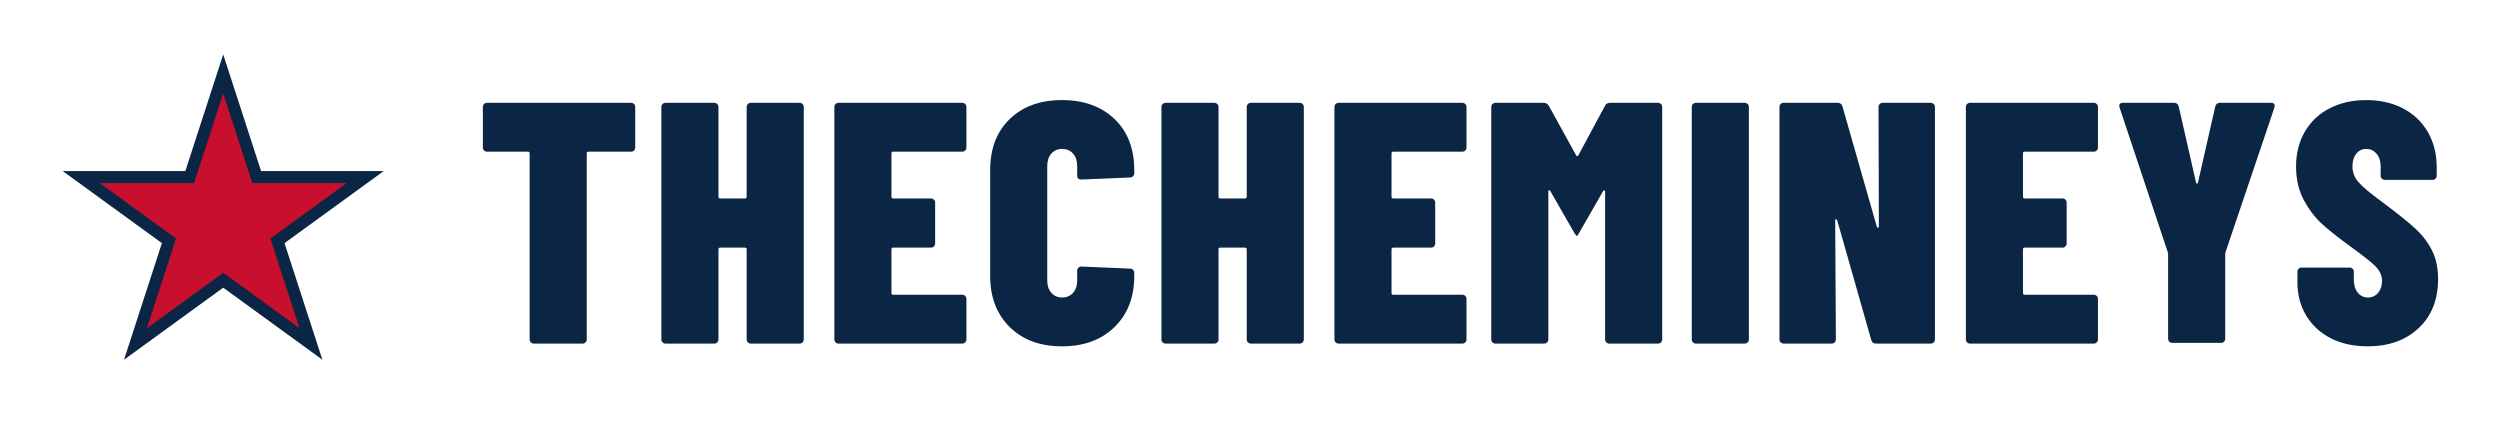
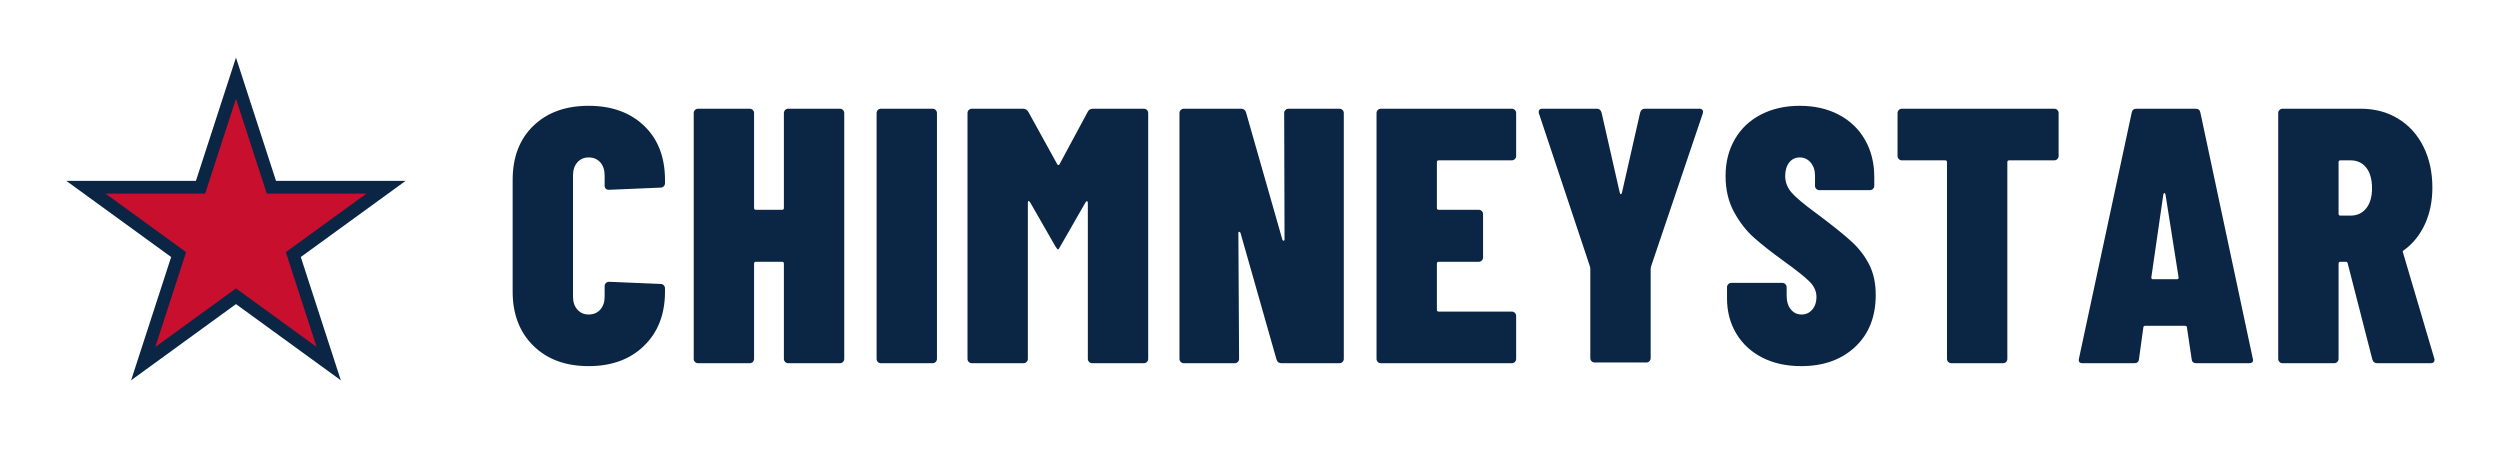
- <svg xmlns="http://www.w3.org/2000/svg" viewBox="-185.0 -999.0 7269.0 1298.0" width="7269" height="1298">
+ <svg xmlns="http://www.w3.org/2000/svg" viewBox="-185.0 -999.0 6876.0 1298.0" width="6876" height="1298">
  <path d="M464.0,-784.0 L561.4,-484.1 L876.8,-484.1 L621.7,-298.8 L719.1,1.1 L464.0,-184.2 L208.9,1.1 L306.3,-298.8 L51.2,-484.1 L366.6,-484.1 Z" fill="#c8102e" stroke="#0b2545" stroke-width="35.0" stroke-linejoin="miter" />
-   <path d="M1662.0 -688V-570Q1662.0 -565 1658.5 -561.5Q1655.0 -558 1650.0 -558H1526.0Q1521.0 -558 1521.0 -553V-12Q1521.0 -7 1517.5 -3.5Q1514.0 0 1509.0 0H1367.0Q1362.0 0 1358.5 -3.5Q1355.0 -7 1355.0 -12V-553Q1355.0 -558 1350.0 -558H1231.0Q1226.0 -558 1222.5 -561.5Q1219.0 -565 1219.0 -570V-688Q1219.0 -693 1222.5 -696.5Q1226.0 -700 1231.0 -700H1650.0Q1655.0 -700 1658.5 -696.5Q1662.0 -693 1662.0 -688ZM1998.0 -700H2140.0Q2145.0 -700 2148.5 -696.5Q2152.0 -693 2152.0 -688V-12Q2152.0 -7 2148.5 -3.5Q2145.0 0 2140.0 0H1998.0Q1993.0 0 1989.5 -3.5Q1986.0 -7 1986.0 -12V-274Q1986.0 -279 1981.0 -279H1909.0Q1904.0 -279 1904.0 -274V-12Q1904.0 -7 1900.5 -3.5Q1897.0 0 1892.0 0H1750.0Q1745.0 0 1741.5 -3.5Q1738.0 -7 1738.0 -12V-688Q1738.0 -693 1741.5 -696.5Q1745.0 -700 1750.0 -700H1892.0Q1897.0 -700 1900.5 -696.5Q1904.0 -693 1904.0 -688V-427Q1904.0 -422 1909.0 -422H1981.0Q1986.0 -422 1986.0 -427V-688Q1986.0 -693 1989.5 -696.5Q1993.0 -700 1998.0 -700ZM2613.0 -558H2412.0Q2407.0 -558 2407.0 -553V-427Q2407.0 -422 2412.0 -422H2522.0Q2527.0 -422 2530.5 -418.5Q2534.0 -415 2534.0 -410V-291Q2534.0 -286 2530.5 -282.5Q2527.0 -279 2522.0 -279H2412.0Q2407.0 -279 2407.0 -274V-147Q2407.0 -142 2412.0 -142H2613.0Q2618.0 -142 2621.5 -138.5Q2625.0 -135 2625.0 -130V-12Q2625.0 -7 2621.5 -3.5Q2618.0 0 2613.0 0H2253.0Q2248.0 0 2244.5 -3.5Q2241.0 -7 2241.0 -12V-688Q2241.0 -693 2244.5 -696.5Q2248.0 -700 2253.0 -700H2613.0Q2618.0 -700 2621.5 -696.5Q2625.0 -693 2625.0 -688V-570Q2625.0 -565 2621.5 -561.5Q2618.0 -558 2613.0 -558ZM2694.0 -197V-504Q2694.0 -598 2751.0 -653.0Q2808.0 -708 2903.0 -708Q2998.0 -708 3055.5 -653.0Q3113.0 -598 3113.0 -504V-495Q3113.0 -490 3109.5 -486.5Q3106.0 -483 3101.0 -483L2959.0 -477Q2947.0 -477 2947.0 -489V-516Q2947.0 -539 2935.0 -552.5Q2923.0 -566 2903.0 -566Q2884.0 -566 2872.0 -552.5Q2860.0 -539 2860.0 -516V-183Q2860.0 -161 2872.0 -147.5Q2884.0 -134 2903.0 -134Q2923.0 -134 2935.0 -147.5Q2947.0 -161 2947.0 -183V-212Q2947.0 -217 2950.5 -220.5Q2954.0 -224 2959.0 -224L3101.0 -218Q3106.0 -218 3109.5 -214.5Q3113.0 -211 3113.0 -206V-197Q3113.0 -104 3055.5 -48.0Q2998.0 8 2903.0 8Q2808.0 8 2751.0 -48.0Q2694.0 -104 2694.0 -197ZM3452.0 -700H3594.0Q3599.0 -700 3602.5 -696.5Q3606.0 -693 3606.0 -688V-12Q3606.0 -7 3602.5 -3.5Q3599.0 0 3594.0 0H3452.0Q3447.0 0 3443.5 -3.5Q3440.0 -7 3440.0 -12V-274Q3440.0 -279 3435.0 -279H3363.0Q3358.0 -279 3358.0 -274V-12Q3358.0 -7 3354.5 -3.5Q3351.0 0 3346.0 0H3204.0Q3199.0 0 3195.5 -3.5Q3192.0 -7 3192.0 -12V-688Q3192.0 -693 3195.5 -696.5Q3199.0 -700 3204.0 -700H3346.0Q3351.0 -700 3354.5 -696.5Q3358.0 -693 3358.0 -688V-427Q3358.0 -422 3363.0 -422H3435.0Q3440.0 -422 3440.0 -427V-688Q3440.0 -693 3443.5 -696.5Q3447.0 -700 3452.0 -700ZM4067.0 -558H3866.0Q3861.0 -558 3861.0 -553V-427Q3861.0 -422 3866.0 -422H3976.0Q3981.0 -422 3984.5 -418.5Q3988.0 -415 3988.0 -410V-291Q3988.0 -286 3984.5 -282.5Q3981.0 -279 3976.0 -279H3866.0Q3861.0 -279 3861.0 -274V-147Q3861.0 -142 3866.0 -142H4067.0Q4072.0 -142 4075.5 -138.5Q4079.0 -135 4079.0 -130V-12Q4079.0 -7 4075.5 -3.5Q4072.0 0 4067.0 0H3707.0Q3702.0 0 3698.5 -3.5Q3695.0 -7 3695.0 -12V-688Q3695.0 -693 3698.5 -696.5Q3702.0 -700 3707.0 -700H4067.0Q4072.0 -700 4075.5 -696.5Q4079.0 -693 4079.0 -688V-570Q4079.0 -565 4075.5 -561.5Q4072.0 -558 4067.0 -558ZM4497.0 -700H4636.0Q4641.0 -700 4644.5 -696.5Q4648.0 -693 4648.0 -688V-12Q4648.0 -7 4644.5 -3.5Q4641.0 0 4636.0 0H4494.0Q4489.0 0 4485.5 -3.5Q4482.0 -7 4482.0 -12V-441Q4482.0 -445 4480.0 -445.5Q4478.0 -446 4476.0 -443L4406.0 -321Q4402.0 -313 4400.0 -313Q4398.0 -313 4393.0 -321L4323.0 -443Q4321.0 -446 4319.0 -446.0Q4317.0 -446 4317.0 -442V-12Q4317.0 -7 4313.5 -3.5Q4310.0 0 4305.0 0H4163.0Q4158.0 0 4154.5 -3.5Q4151.0 -7 4151.0 -12V-688Q4151.0 -693 4154.5 -696.5Q4158.0 -700 4163.0 -700H4303.0Q4313.0 -700 4318.0 -692L4398.0 -547Q4401.0 -543 4404.0 -547L4482.0 -692Q4486.0 -700 4497.0 -700ZM4734.0 -12V-688Q4734.0 -693 4737.5 -696.5Q4741.0 -700 4746.0 -700H4888.0Q4893.0 -700 4896.5 -696.5Q4900.0 -693 4900.0 -688V-12Q4900.0 -7 4896.5 -3.5Q4893.0 0 4888.0 0H4746.0Q4741.0 0 4737.5 -3.5Q4734.0 -7 4734.0 -12ZM5289.0 -700H5429.0Q5434.0 -700 5437.5 -696.5Q5441.0 -693 5441.0 -688V-12Q5441.0 -7 5437.5 -3.5Q5434.0 0 5429.0 0H5270.0Q5259.0 0 5256.0 -10L5157.0 -358Q5156.0 -361 5153.5 -361.5Q5151.0 -362 5151.0 -358L5153.0 -12Q5153.0 -7 5149.5 -3.5Q5146.0 0 5141.0 0H5001.0Q4996.0 0 4992.5 -3.5Q4989.0 -7 4989.0 -12V-688Q4989.0 -693 4992.5 -696.5Q4996.0 -700 5001.0 -700H5158.0Q5169.0 -700 5172.0 -690L5272.0 -340Q5273.0 -337 5275.5 -337.0Q5278.0 -337 5278.0 -341L5277.0 -688Q5277.0 -693 5280.5 -696.5Q5284.0 -700 5289.0 -700ZM5903.0 -558H5702.0Q5697.0 -558 5697.0 -553V-427Q5697.0 -422 5702.0 -422H5812.0Q5817.0 -422 5820.5 -418.5Q5824.0 -415 5824.0 -410V-291Q5824.0 -286 5820.5 -282.5Q5817.0 -279 5812.0 -279H5702.0Q5697.0 -279 5697.0 -274V-147Q5697.0 -142 5702.0 -142H5903.0Q5908.0 -142 5911.5 -138.5Q5915.0 -135 5915.0 -130V-12Q5915.0 -7 5911.5 -3.5Q5908.0 0 5903.0 0H5543.0Q5538.0 0 5534.5 -3.5Q5531.0 -7 5531.0 -12V-688Q5531.0 -693 5534.5 -696.5Q5538.0 -700 5543.0 -700H5903.0Q5908.0 -700 5911.5 -696.5Q5915.0 -693 5915.0 -688V-570Q5915.0 -565 5911.5 -561.5Q5908.0 -558 5903.0 -558ZM6119.0 -14V-260L6118.0 -266L5978.0 -686Q5977.0 -688 5977.0 -691Q5977.0 -700 5987.0 -700H6137.0Q6147.0 -700 6150.0 -689L6200.0 -469Q6201.0 -465 6203.0 -465.0Q6205.0 -465 6206.0 -469L6256.0 -689Q6259.0 -700 6269.0 -700H6419.0Q6425.0 -700 6427.5 -696.5Q6430.0 -693 6428.0 -686L6286.0 -266L6285.0 -260V-14Q6285.0 -9 6281.5 -5.5Q6278.0 -2 6273.0 -2H6131.0Q6126.0 -2 6122.5 -5.5Q6119.0 -9 6119.0 -14ZM6495.0 -178V-209Q6495.0 -214 6498.5 -217.5Q6502.0 -221 6507.0 -221H6647.0Q6652.0 -221 6655.5 -217.5Q6659.0 -214 6659.0 -209V-186Q6659.0 -162 6670.5 -148.0Q6682.0 -134 6700.0 -134Q6718.0 -134 6729.5 -147.5Q6741.0 -161 6741.0 -182Q6741.0 -205 6723.0 -223.5Q6705.0 -242 6651.0 -281Q6601.0 -317 6569.0 -345.5Q6537.0 -374 6514.0 -416.5Q6491.0 -459 6491.0 -515Q6491.0 -572 6516.5 -616.0Q6542.0 -660 6588.5 -684.0Q6635.0 -708 6695.0 -708Q6756.0 -708 6802.5 -683.5Q6849.0 -659 6874.5 -614.5Q6900.0 -570 6900.0 -512V-488Q6900.0 -483 6896.5 -479.5Q6893.0 -476 6888.0 -476H6749.0Q6744.0 -476 6740.5 -479.5Q6737.0 -483 6737.0 -488V-516Q6737.0 -538 6725.0 -552.0Q6713.0 -566 6695.0 -566Q6677.0 -566 6666.0 -552.0Q6655.0 -538 6655.0 -515Q6655.0 -490 6672.0 -470.0Q6689.0 -450 6741.0 -412Q6804.0 -365 6836.0 -336.0Q6868.0 -307 6886.0 -271.5Q6904.0 -236 6904.0 -188Q6904.0 -98 6847.5 -45.0Q6791.0 8 6699.0 8Q6638.0 8 6592.0 -15.5Q6546.0 -39 6520.5 -81.5Q6495.0 -124 6495.0 -178Z" fill="#0b2545" />
+   <path d="M1225.0 -197V-504Q1225.0 -598 1282.0 -653.0Q1339.0 -708 1434.0 -708Q1529.0 -708 1586.5 -653.0Q1644.0 -598 1644.0 -504V-495Q1644.0 -490 1640.5 -486.5Q1637.0 -483 1632.0 -483L1490.0 -477Q1478.0 -477 1478.0 -489V-516Q1478.0 -539 1466.0 -552.5Q1454.0 -566 1434.0 -566Q1415.0 -566 1403.0 -552.5Q1391.0 -539 1391.0 -516V-183Q1391.0 -161 1403.0 -147.5Q1415.0 -134 1434.0 -134Q1454.0 -134 1466.0 -147.5Q1478.0 -161 1478.0 -183V-212Q1478.0 -217 1481.5 -220.5Q1485.0 -224 1490.0 -224L1632.0 -218Q1637.0 -218 1640.5 -214.5Q1644.0 -211 1644.0 -206V-197Q1644.0 -104 1586.5 -48.0Q1529.0 8 1434.0 8Q1339.0 8 1282.0 -48.0Q1225.0 -104 1225.0 -197ZM1983.0 -700H2125.0Q2130.0 -700 2133.5 -696.5Q2137.0 -693 2137.0 -688V-12Q2137.0 -7 2133.5 -3.5Q2130.0 0 2125.0 0H1983.0Q1978.0 0 1974.5 -3.5Q1971.0 -7 1971.0 -12V-274Q1971.0 -279 1966.0 -279H1894.0Q1889.0 -279 1889.0 -274V-12Q1889.0 -7 1885.5 -3.5Q1882.0 0 1877.0 0H1735.0Q1730.0 0 1726.5 -3.5Q1723.0 -7 1723.0 -12V-688Q1723.0 -693 1726.5 -696.5Q1730.0 -700 1735.0 -700H1877.0Q1882.0 -700 1885.5 -696.5Q1889.0 -693 1889.0 -688V-427Q1889.0 -422 1894.0 -422H1966.0Q1971.0 -422 1971.0 -427V-688Q1971.0 -693 1974.5 -696.5Q1978.0 -700 1983.0 -700ZM2226.0 -12V-688Q2226.0 -693 2229.5 -696.5Q2233.0 -700 2238.0 -700H2380.0Q2385.0 -700 2388.5 -696.5Q2392.0 -693 2392.0 -688V-12Q2392.0 -7 2388.5 -3.5Q2385.0 0 2380.0 0H2238.0Q2233.0 0 2229.5 -3.5Q2226.0 -7 2226.0 -12ZM2822.0 -700H2961.0Q2966.0 -700 2969.5 -696.5Q2973.0 -693 2973.0 -688V-12Q2973.0 -7 2969.5 -3.5Q2966.0 0 2961.0 0H2819.0Q2814.0 0 2810.5 -3.5Q2807.0 -7 2807.0 -12V-441Q2807.0 -445 2805.0 -445.5Q2803.0 -446 2801.0 -443L2731.0 -321Q2727.0 -313 2725.0 -313Q2723.0 -313 2718.0 -321L2648.0 -443Q2646.0 -446 2644.0 -446.0Q2642.0 -446 2642.0 -442V-12Q2642.0 -7 2638.5 -3.5Q2635.0 0 2630.0 0H2488.0Q2483.0 0 2479.5 -3.5Q2476.0 -7 2476.0 -12V-688Q2476.0 -693 2479.5 -696.5Q2483.0 -700 2488.0 -700H2628.0Q2638.0 -700 2643.0 -692L2723.0 -547Q2726.0 -543 2729.0 -547L2807.0 -692Q2811.0 -700 2822.0 -700ZM3359.0 -700H3499.0Q3504.0 -700 3507.5 -696.5Q3511.0 -693 3511.0 -688V-12Q3511.0 -7 3507.5 -3.5Q3504.0 0 3499.0 0H3340.0Q3329.0 0 3326.0 -10L3227.0 -358Q3226.0 -361 3223.5 -361.5Q3221.0 -362 3221.0 -358L3223.0 -12Q3223.0 -7 3219.5 -3.5Q3216.0 0 3211.0 0H3071.0Q3066.0 0 3062.5 -3.5Q3059.0 -7 3059.0 -12V-688Q3059.0 -693 3062.5 -696.5Q3066.0 -700 3071.0 -700H3228.0Q3239.0 -700 3242.0 -690L3342.0 -340Q3343.0 -337 3345.5 -337.0Q3348.0 -337 3348.0 -341L3347.0 -688Q3347.0 -693 3350.5 -696.5Q3354.0 -700 3359.0 -700ZM3973.0 -558H3772.0Q3767.0 -558 3767.0 -553V-427Q3767.0 -422 3772.0 -422H3882.0Q3887.0 -422 3890.5 -418.5Q3894.0 -415 3894.0 -410V-291Q3894.0 -286 3890.5 -282.5Q3887.0 -279 3882.0 -279H3772.0Q3767.0 -279 3767.0 -274V-147Q3767.0 -142 3772.0 -142H3973.0Q3978.0 -142 3981.5 -138.5Q3985.0 -135 3985.0 -130V-12Q3985.0 -7 3981.5 -3.5Q3978.0 0 3973.0 0H3613.0Q3608.0 0 3604.5 -3.5Q3601.0 -7 3601.0 -12V-688Q3601.0 -693 3604.5 -696.5Q3608.0 -700 3613.0 -700H3973.0Q3978.0 -700 3981.5 -696.5Q3985.0 -693 3985.0 -688V-570Q3985.0 -565 3981.5 -561.5Q3978.0 -558 3973.0 -558ZM4189.0 -14V-260L4188.0 -266L4048.0 -686Q4047.0 -688 4047.0 -691Q4047.0 -700 4057.0 -700H4207.0Q4217.0 -700 4220.0 -689L4270.0 -469Q4271.0 -465 4273.0 -465.0Q4275.0 -465 4276.0 -469L4326.0 -689Q4329.0 -700 4339.0 -700H4489.0Q4495.0 -700 4497.5 -696.5Q4500.0 -693 4498.0 -686L4356.0 -266L4355.0 -260V-14Q4355.0 -9 4351.5 -5.5Q4348.0 -2 4343.0 -2H4201.0Q4196.0 -2 4192.5 -5.5Q4189.0 -9 4189.0 -14ZM4565.0 -178V-209Q4565.0 -214 4568.5 -217.5Q4572.0 -221 4577.0 -221H4717.0Q4722.0 -221 4725.5 -217.5Q4729.0 -214 4729.0 -209V-186Q4729.0 -162 4740.5 -148.0Q4752.0 -134 4770.0 -134Q4788.0 -134 4799.5 -147.5Q4811.0 -161 4811.0 -182Q4811.0 -205 4793.0 -223.5Q4775.0 -242 4721.0 -281Q4671.0 -317 4639.0 -345.5Q4607.0 -374 4584.0 -416.5Q4561.0 -459 4561.0 -515Q4561.0 -572 4586.5 -616.0Q4612.0 -660 4658.5 -684.0Q4705.0 -708 4765.0 -708Q4826.0 -708 4872.5 -683.5Q4919.0 -659 4944.5 -614.5Q4970.0 -570 4970.0 -512V-488Q4970.0 -483 4966.5 -479.5Q4963.0 -476 4958.0 -476H4819.0Q4814.0 -476 4810.5 -479.5Q4807.0 -483 4807.0 -488V-516Q4807.0 -538 4795.0 -552.0Q4783.0 -566 4765.0 -566Q4747.0 -566 4736.0 -552.0Q4725.0 -538 4725.0 -515Q4725.0 -490 4742.0 -470.0Q4759.0 -450 4811.0 -412Q4874.0 -365 4906.0 -336.0Q4938.0 -307 4956.0 -271.5Q4974.0 -236 4974.0 -188Q4974.0 -98 4917.5 -45.0Q4861.0 8 4769.0 8Q4708.0 8 4662.0 -15.5Q4616.0 -39 4590.5 -81.5Q4565.0 -124 4565.0 -178ZM5477.0 -688V-570Q5477.0 -565 5473.5 -561.5Q5470.0 -558 5465.0 -558H5341.0Q5336.0 -558 5336.0 -553V-12Q5336.0 -7 5332.5 -3.5Q5329.0 0 5324.0 0H5182.0Q5177.0 0 5173.5 -3.5Q5170.0 -7 5170.0 -12V-553Q5170.0 -558 5165.0 -558H5046.0Q5041.0 -558 5037.5 -561.5Q5034.0 -565 5034.0 -570V-688Q5034.0 -693 5037.5 -696.5Q5041.0 -700 5046.0 -700H5465.0Q5470.0 -700 5473.5 -696.5Q5477.0 -693 5477.0 -688ZM5843.0 -11 5830.0 -98Q5830.0 -103 5824.0 -103H5716.0Q5710.0 -103 5710.0 -98L5698.0 -11Q5697.0 0 5685.0 0H5543.0Q5530.0 0 5533.0 -13L5678.0 -689Q5680.0 -700 5691.0 -700H5854.0Q5865.0 -700 5867.0 -689L6011.0 -13L6012.0 -9Q6012.0 0 6001.0 0H5856.0Q5844.0 0 5843.0 -11ZM5736.0 -231H5803.0Q5807.0 -231 5807.0 -236L5771.0 -464Q5770.0 -468 5768.0 -468.0Q5766.0 -468 5765.0 -464L5732.0 -236Q5732.0 -231 5736.0 -231ZM6340.0 -10 6272.0 -275Q6271.0 -279 6267.0 -279H6252.0Q6247.0 -279 6247.0 -274V-12Q6247.0 -7 6243.5 -3.5Q6240.0 0 6235.0 0H6093.0Q6088.0 0 6084.5 -3.5Q6081.0 -7 6081.0 -12V-688Q6081.0 -693 6084.5 -696.5Q6088.0 -700 6093.0 -700H6308.0Q6366.0 -700 6411.0 -672.5Q6456.0 -645 6480.5 -595.5Q6505.0 -546 6505.0 -483Q6505.0 -427 6484.5 -382.5Q6464.0 -338 6427.0 -311Q6425.0 -310 6424.0 -308.5Q6423.0 -307 6424.0 -305L6510.0 -14L6511.0 -10Q6511.0 0 6500.0 0H6354.0Q6343.0 0 6340.0 -10ZM6247.0 -553V-411Q6247.0 -406 6252.0 -406H6280.0Q6307.0 -406 6323.0 -426.0Q6339.0 -446 6339.0 -481Q6339.0 -518 6323.0 -538.0Q6307.0 -558 6280.0 -558H6252.0Q6247.0 -558 6247.0 -553Z" fill="#0b2545" />
</svg>
